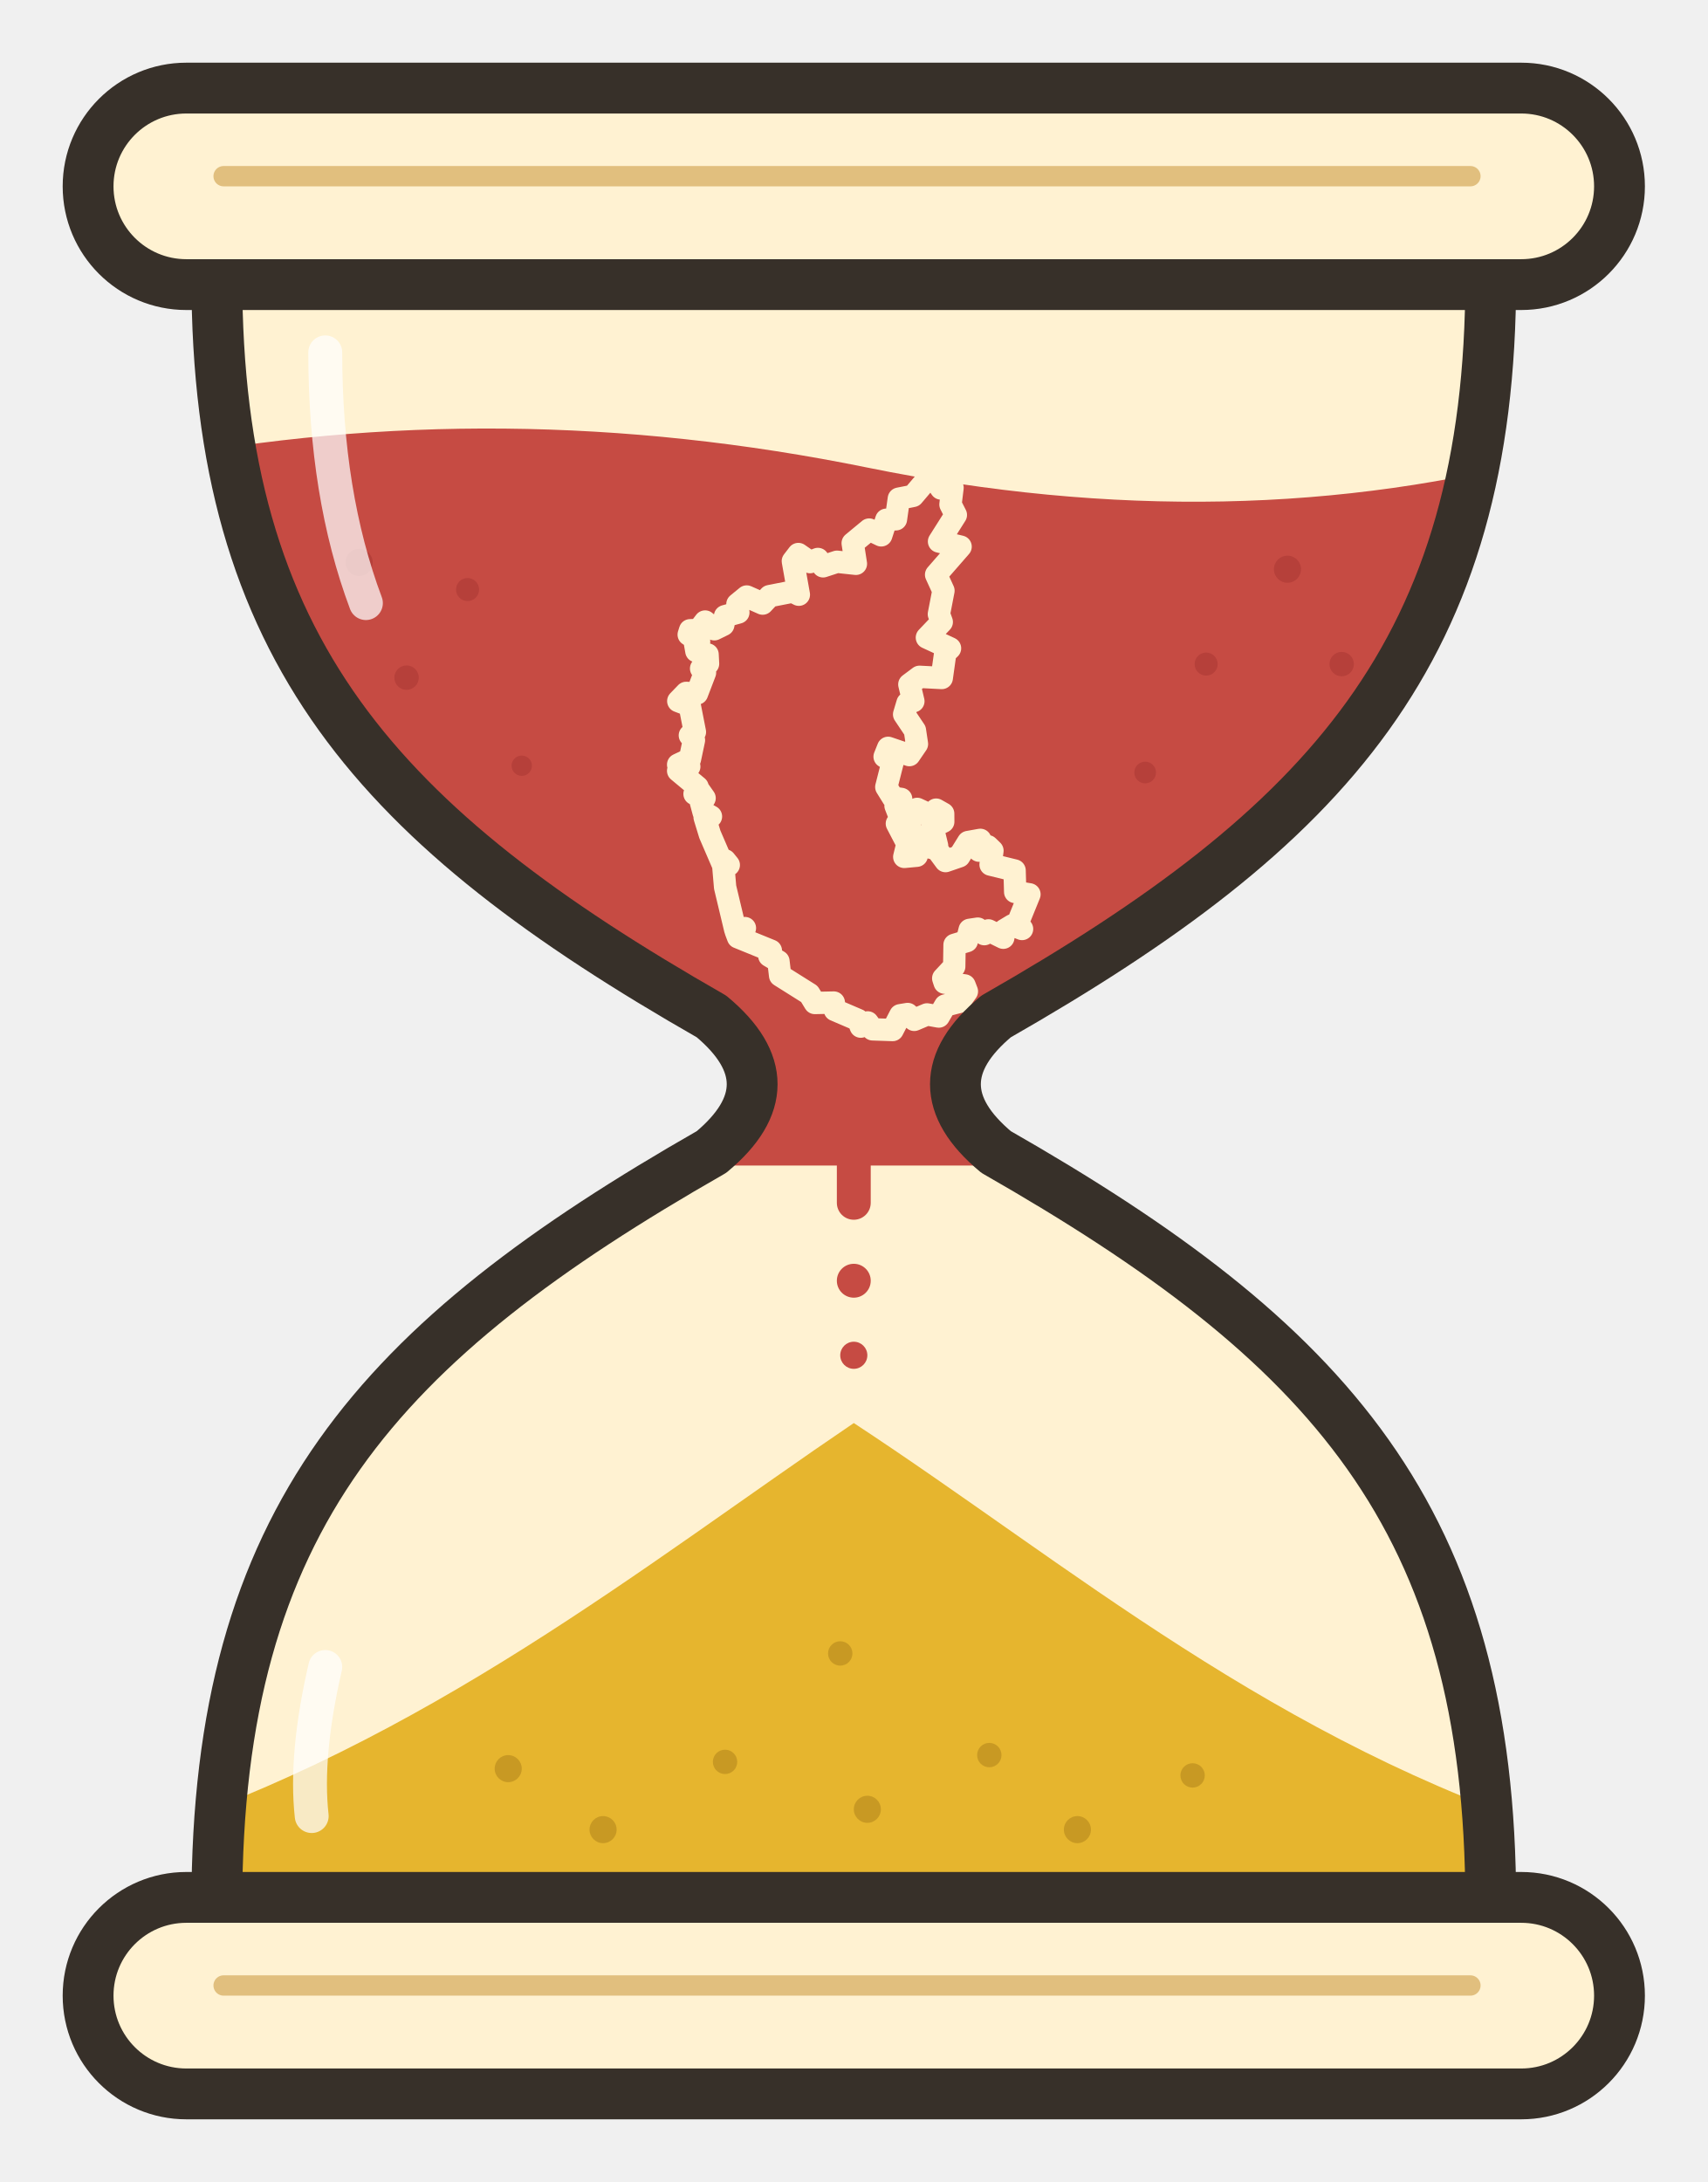
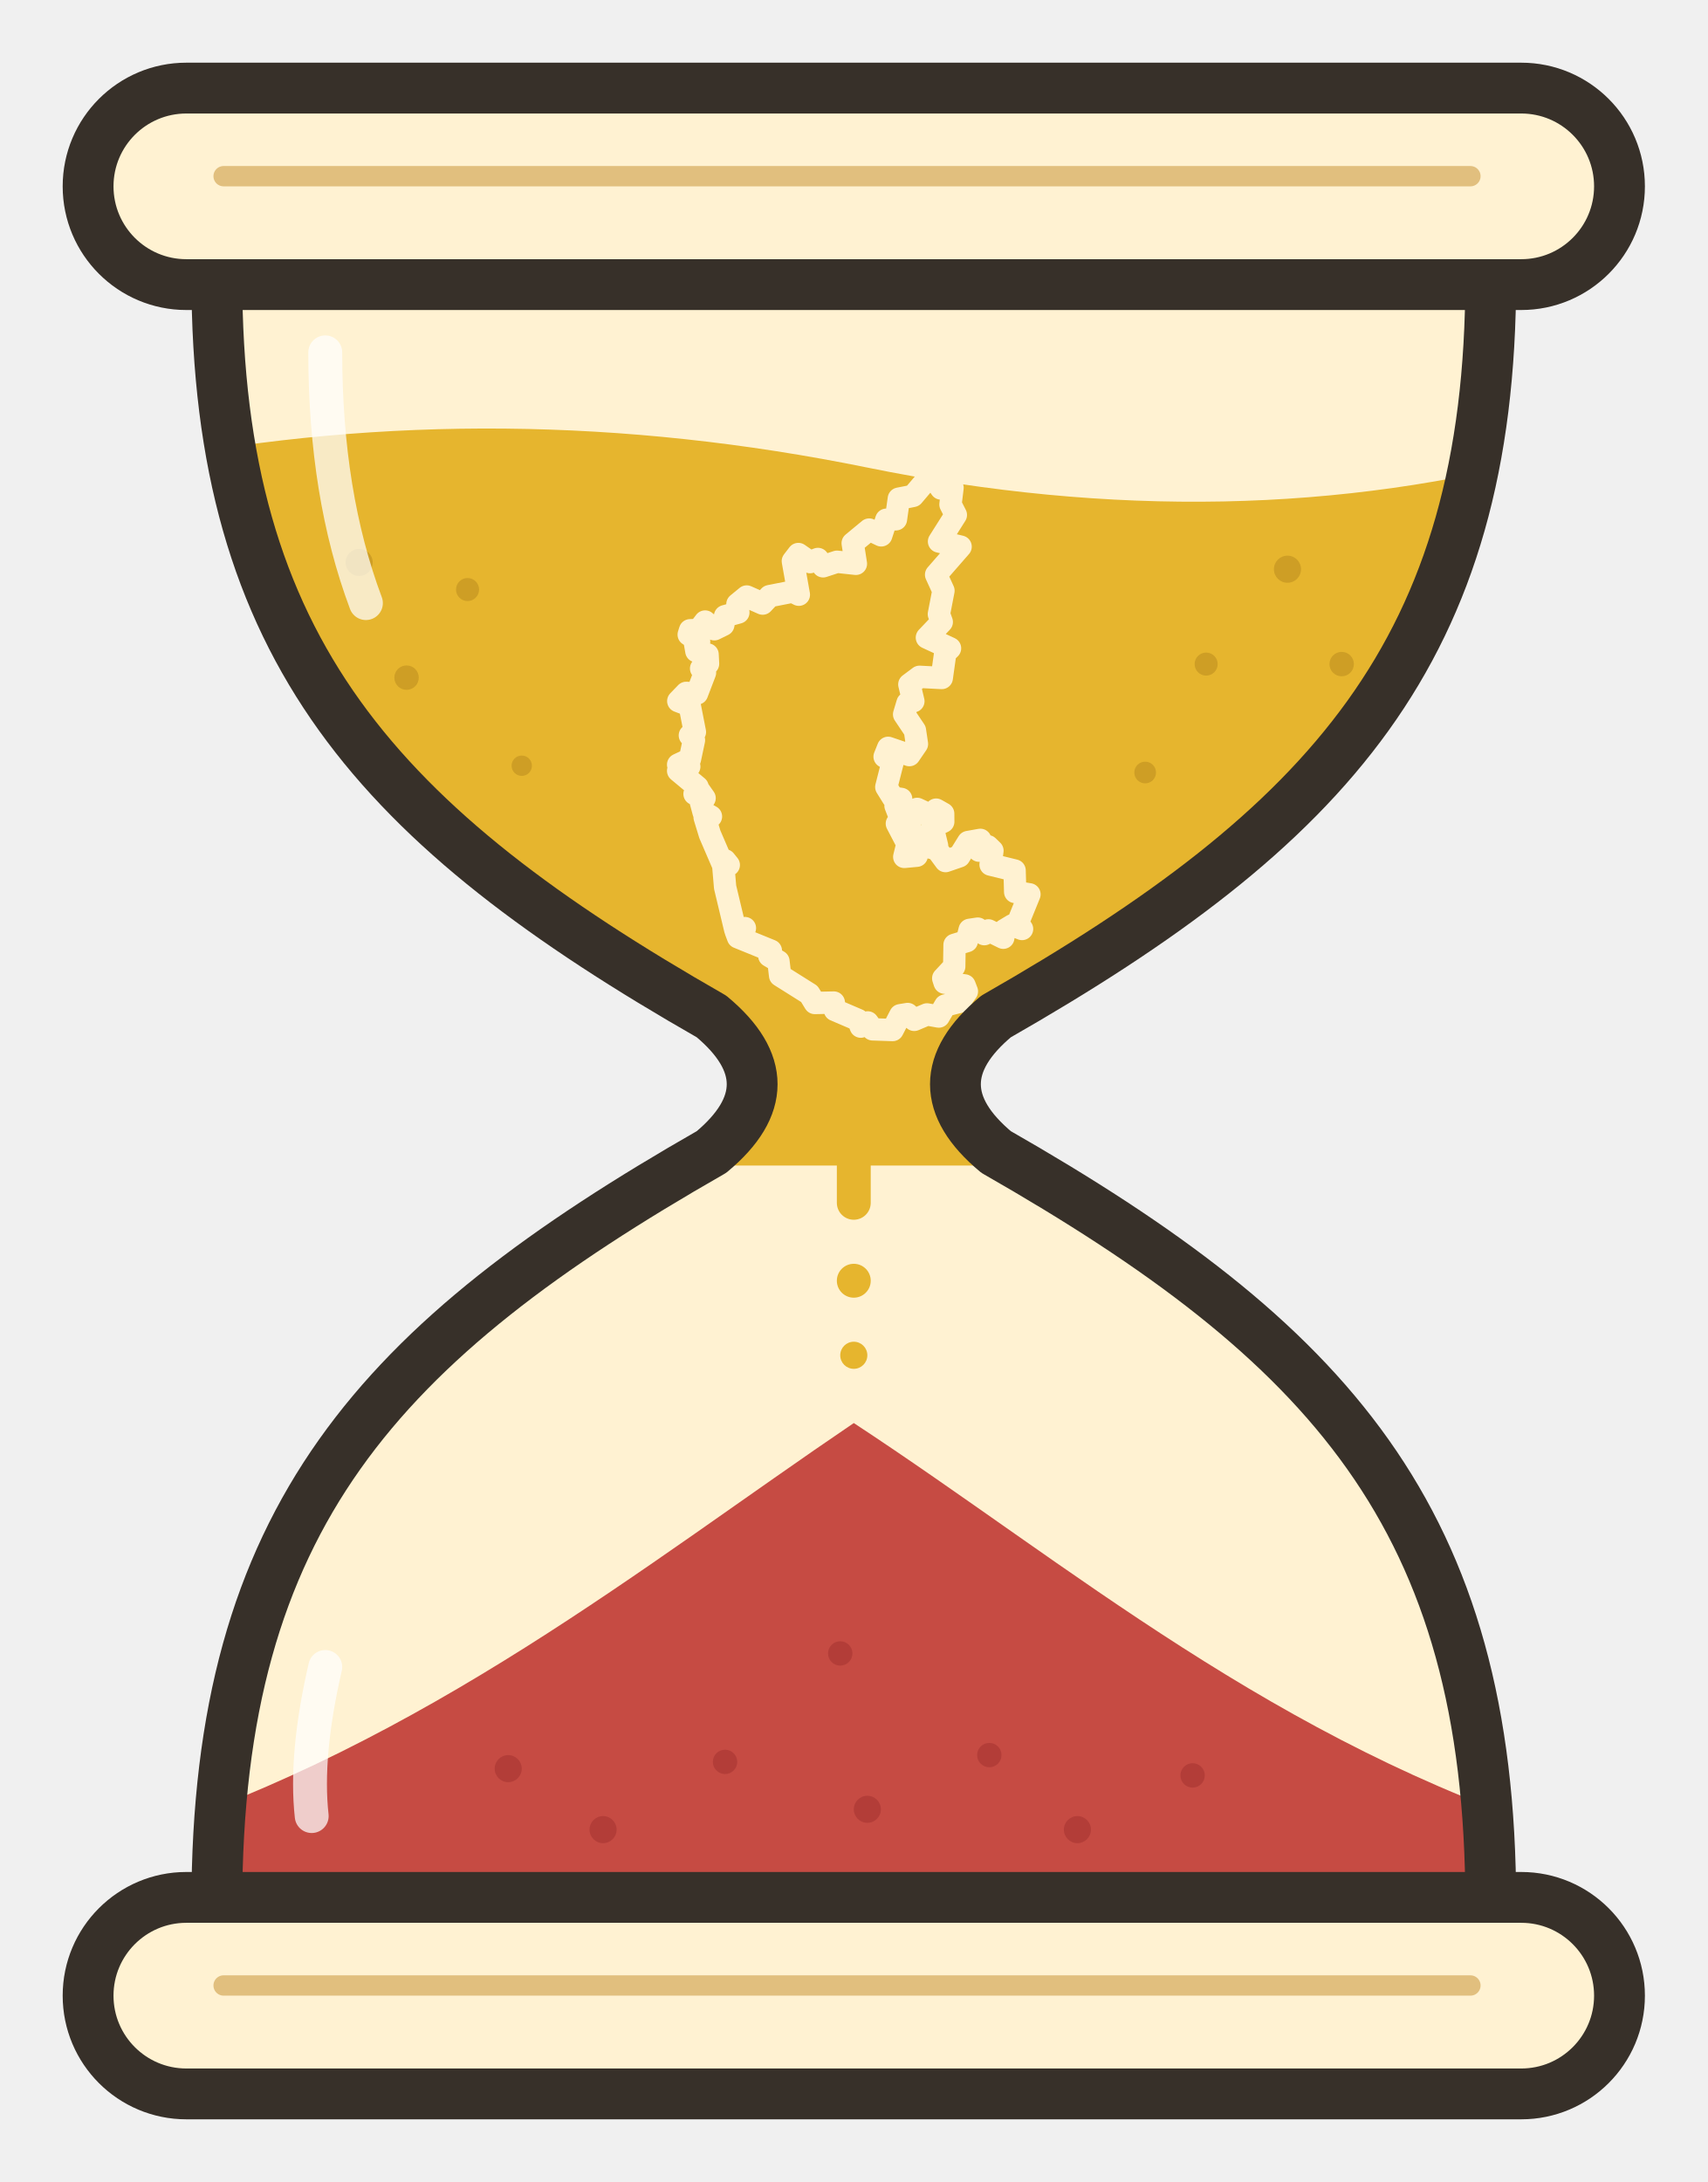
<svg xmlns="http://www.w3.org/2000/svg" width="252" height="322" viewBox="32 16 252 322" role="img" aria-labelledby="logo-title logo-description">
  <defs>
    <path id="glass-shape" d="M64 57 H252 C252 112 228 138 179 166 Q167 176 179 186 C228 214 252 240 252 297 H64 C64 240 88 214 137 186 Q149 176 137 166 C88 138 64 112 64 57Z" />
    <clipPath id="inside-glass">
      <use href="#glass-shape" />
    </clipPath>
  </defs>
  <g id="hourglass" stroke-linecap="round" stroke-linejoin="round">
    <use href="#glass-shape" fill="#FFF2D2" />
    <g clip-path="url(#inside-glass)">
-       <path id="red-sand" d="M54 84 Q106 74 160 85 T262 83 V188 H54Z" fill="#C64B43" />
-       <path id="yellow-sand" d="M52 287 C95 273 127 247 158 226 C190 247 220 273 264 287 V309 H52Z" fill="#E6B52E" />
-       <g fill="#A93633" opacity=".55">
+       <path id="top-yellow-sand" d="M54 84 Q106 74 160 85 T262 83 V188 H54Z" fill="#E6B52E" />
+       <path id="bottom-red-sand" d="M52 287 C95 273 127 247 158 226 C190 247 220 273 264 287 V309 H52Z" fill="#C64B43" />
+       <g fill="#B98B1D" opacity=".55">
        <circle cx="85" cy="99" r="2" />
        <circle cx="101" cy="103" r="1.7" />
        <circle cx="92" cy="116" r="1.8" />
        <circle cx="222" cy="100" r="2" />
        <circle cx="210" cy="114" r="1.7" />
        <circle cx="230" cy="114" r="1.8" />
        <circle cx="109" cy="129" r="1.5" />
        <circle cx="201" cy="130" r="1.6" />
      </g>
-       <g fill="#B98B1D" opacity=".65">
+       <g fill="#A93633" opacity=".65">
        <circle cx="107" cy="277" r="2" />
        <circle cx="121" cy="286" r="2" />
        <circle cx="139" cy="276" r="1.8" />
        <circle cx="156" cy="260" r="1.8" />
        <circle cx="160" cy="283" r="2" />
        <circle cx="178" cy="275" r="1.8" />
        <circle cx="191" cy="286" r="2" />
        <circle cx="208" cy="278" r="1.8" />
      </g>
      <path id="karnataka-outline" d="M140.92 154.32 L140.59 153.44 L141.93 152.96 L140.50 153.16 L139.01 146.92 L138.75 143.90 L139.55 143.65 L138.99 142.96 L138.68 143.58 L136.76 139.13 L135.99 136.61 L136.92 136.49 L135.84 135.88 L135.10 133.13 L135.98 133.78 L135.18 132.64 L134.50 133.16 L134.95 132.14 L132.08 129.75 L133.72 129.12 L132.08 128.84 L133.82 128.02 L134.41 125.23 L133.81 124.52 L134.55 124.02 L133.78 120.10 L132.10 119.46 L133.27 118.25 L134.86 118.34 L136.04 115.26 L135.47 114.65 L136.49 113.95 L136.42 112.58 L134.77 112.09 L134.57 110.96 L135.17 110.68 L133.64 109.65 L133.84 109.01 L135.11 108.96 L136.06 107.72 L137.42 108.86 L138.74 108.21 L139.00 106.93 L140.96 106.39 L140.83 105.15 L142.20 104.03 L144.55 105.07 L145.58 103.97 L148.98 103.30 L149.89 103.76 L149.01 98.81 L149.82 97.76 L151.54 98.95 L152.70 98.49 L153.47 99.57 L155.52 98.90 L158.31 99.20 L157.84 96.16 L160.27 94.15 L162.05 95.00 L162.80 92.70 L164.22 92.63 L164.65 89.59 L166.74 89.18 L169.44 86.00 L170.88 88.09 L172.57 87.98 L172.27 90.44 L173.06 91.99 L170.58 95.91 L173.76 96.67 L170.15 100.81 L171.23 103.17 L170.56 106.63 L170.98 107.79 L168.79 110.09 L172.20 111.67 L171.50 112.35 L170.98 116.05 L167.70 115.88 L166.20 117.00 L166.79 119.48 L165.93 119.75 L165.43 121.42 L167.02 123.79 L167.32 125.79 L166.20 127.43 L163.07 126.36 L162.55 127.66 L163.74 128.44 L162.80 132.14 L163.78 133.72 L164.99 133.90 L164.16 134.90 L164.74 136.40 L166.65 136.70 L167.35 135.37 L170.07 136.64 L170.15 135.48 L171.19 136.07 L171.20 137.26 L169.61 138.02 L170.29 140.81 L169.16 139.37 L167.11 139.44 L165.75 138.70 L165.43 137.44 L164.36 137.54 L165.92 140.53 L165.45 142.45 L167.29 142.28 L167.47 140.57 L170.26 141.34 L171.54 143.07 L173.57 142.37 L174.88 140.26 L176.67 139.94 L176.48 141.53 L177.78 140.88 L178.46 141.54 L178.19 143.59 L181.73 144.46 L181.82 147.63 L183.92 147.98 L182.18 152.26 L182.83 153.09 L181.42 152.54 L180.23 153.26 L180.06 154.38 L177.87 153.30 L177.26 153.85 L176.30 153.04 L175.10 153.22 L174.68 154.88 L172.87 155.43 L172.82 158.63 L171.20 160.37 L171.41 161.01 L174.35 161.42 L174.69 162.30 L173.58 163.85 L171.49 164.39 L170.54 166.01 L168.81 165.70 L166.92 166.50 L165.95 165.64 L164.86 165.82 L163.73 168.00 L160.78 167.90 L160.05 166.88 L159.03 167.50 L158.64 166.52 L155.21 165.05 L155.05 163.95 L152.25 164.01 L151.44 162.68 L147.13 159.97 L146.88 157.86 L145.53 157.06 L145.76 156.29 L140.92 154.32 Z" fill="none" stroke="#FFF2D2" stroke-width="3.3" />
      <path d="M80 68 Q80 89 86 105 M80 262 Q77 275 78 284" fill="none" stroke="#FFFFFF" stroke-opacity=".72" stroke-width="5" />
    </g>
-     <g id="falling-sand" fill="#C64B43">
+     <g id="falling-sand" fill="#E6B52E">
      <rect x="155.5" y="184" width="5" height="12" rx="2.5" />
      <circle cx="158" cy="205" r="2.5" />
      <circle cx="158" cy="216" r="2" />
    </g>
    <use href="#glass-shape" fill="none" stroke="#373029" stroke-width="7.5" />
    <g id="hourglass-caps" stroke="#373029" stroke-width="7.5">
      <rect x="45" y="29" width="226" height="29" rx="14.5" fill="#FFF2D2" />
      <rect x="45" y="296" width="226" height="29" rx="14.5" fill="#FFF2D2" />
    </g>
    <path d="M65 42 H249 M65 309 H249" stroke="#E1BF7E" stroke-width="3" />
  </g>
</svg>
